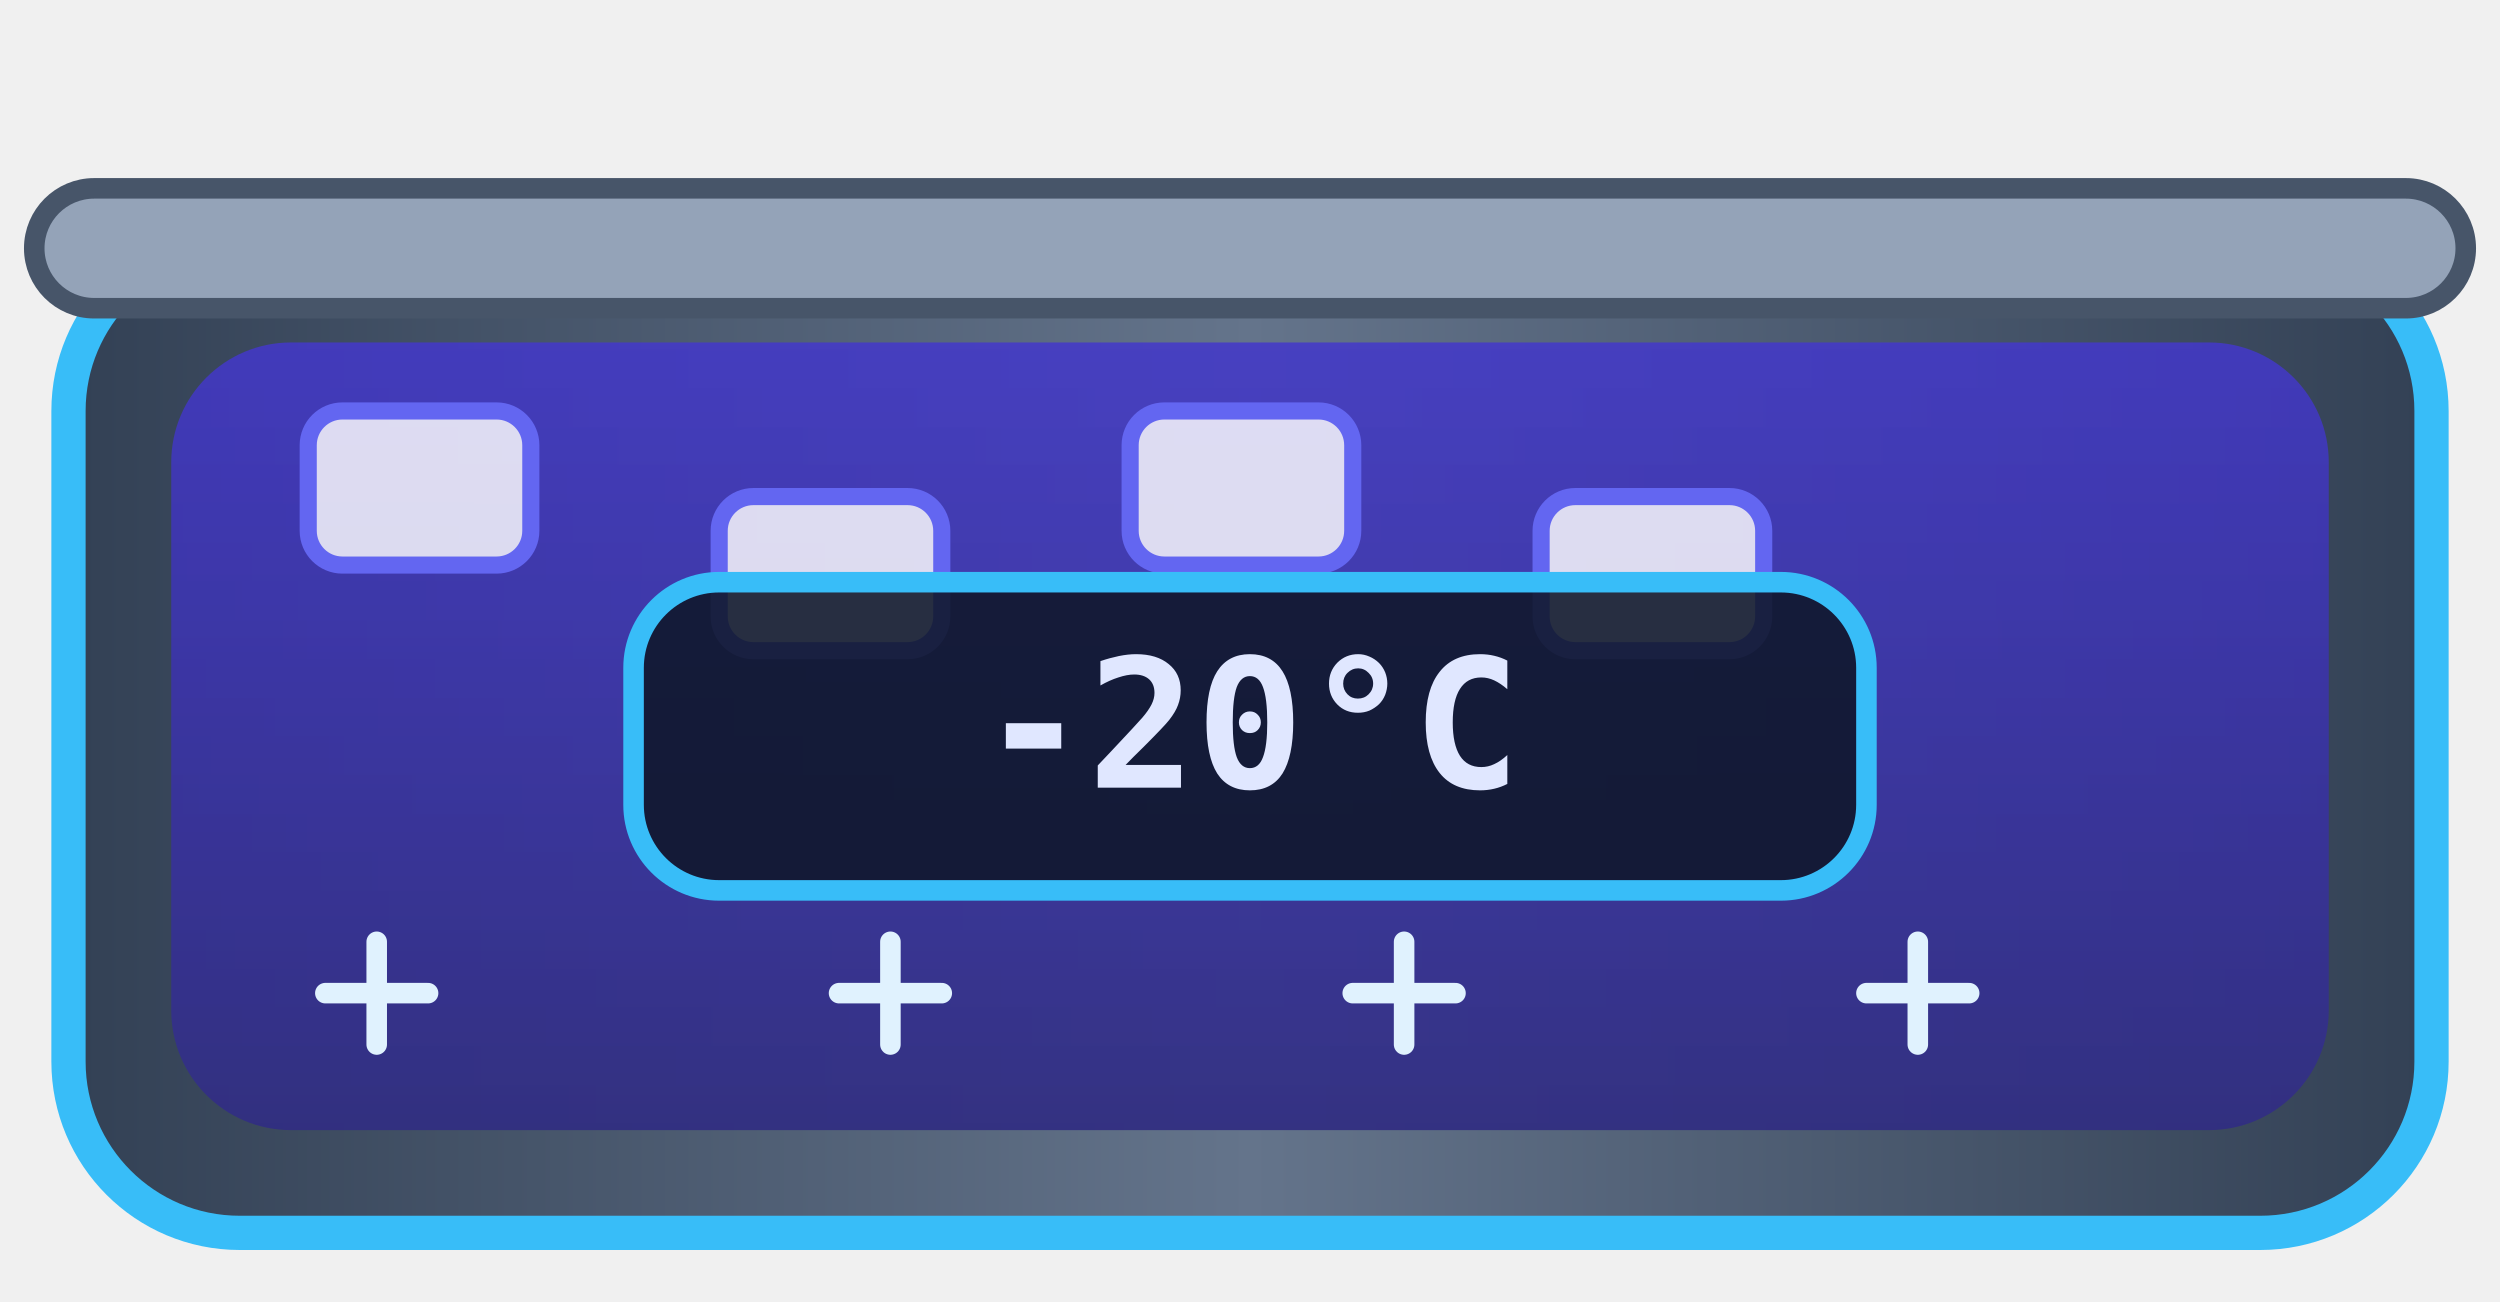
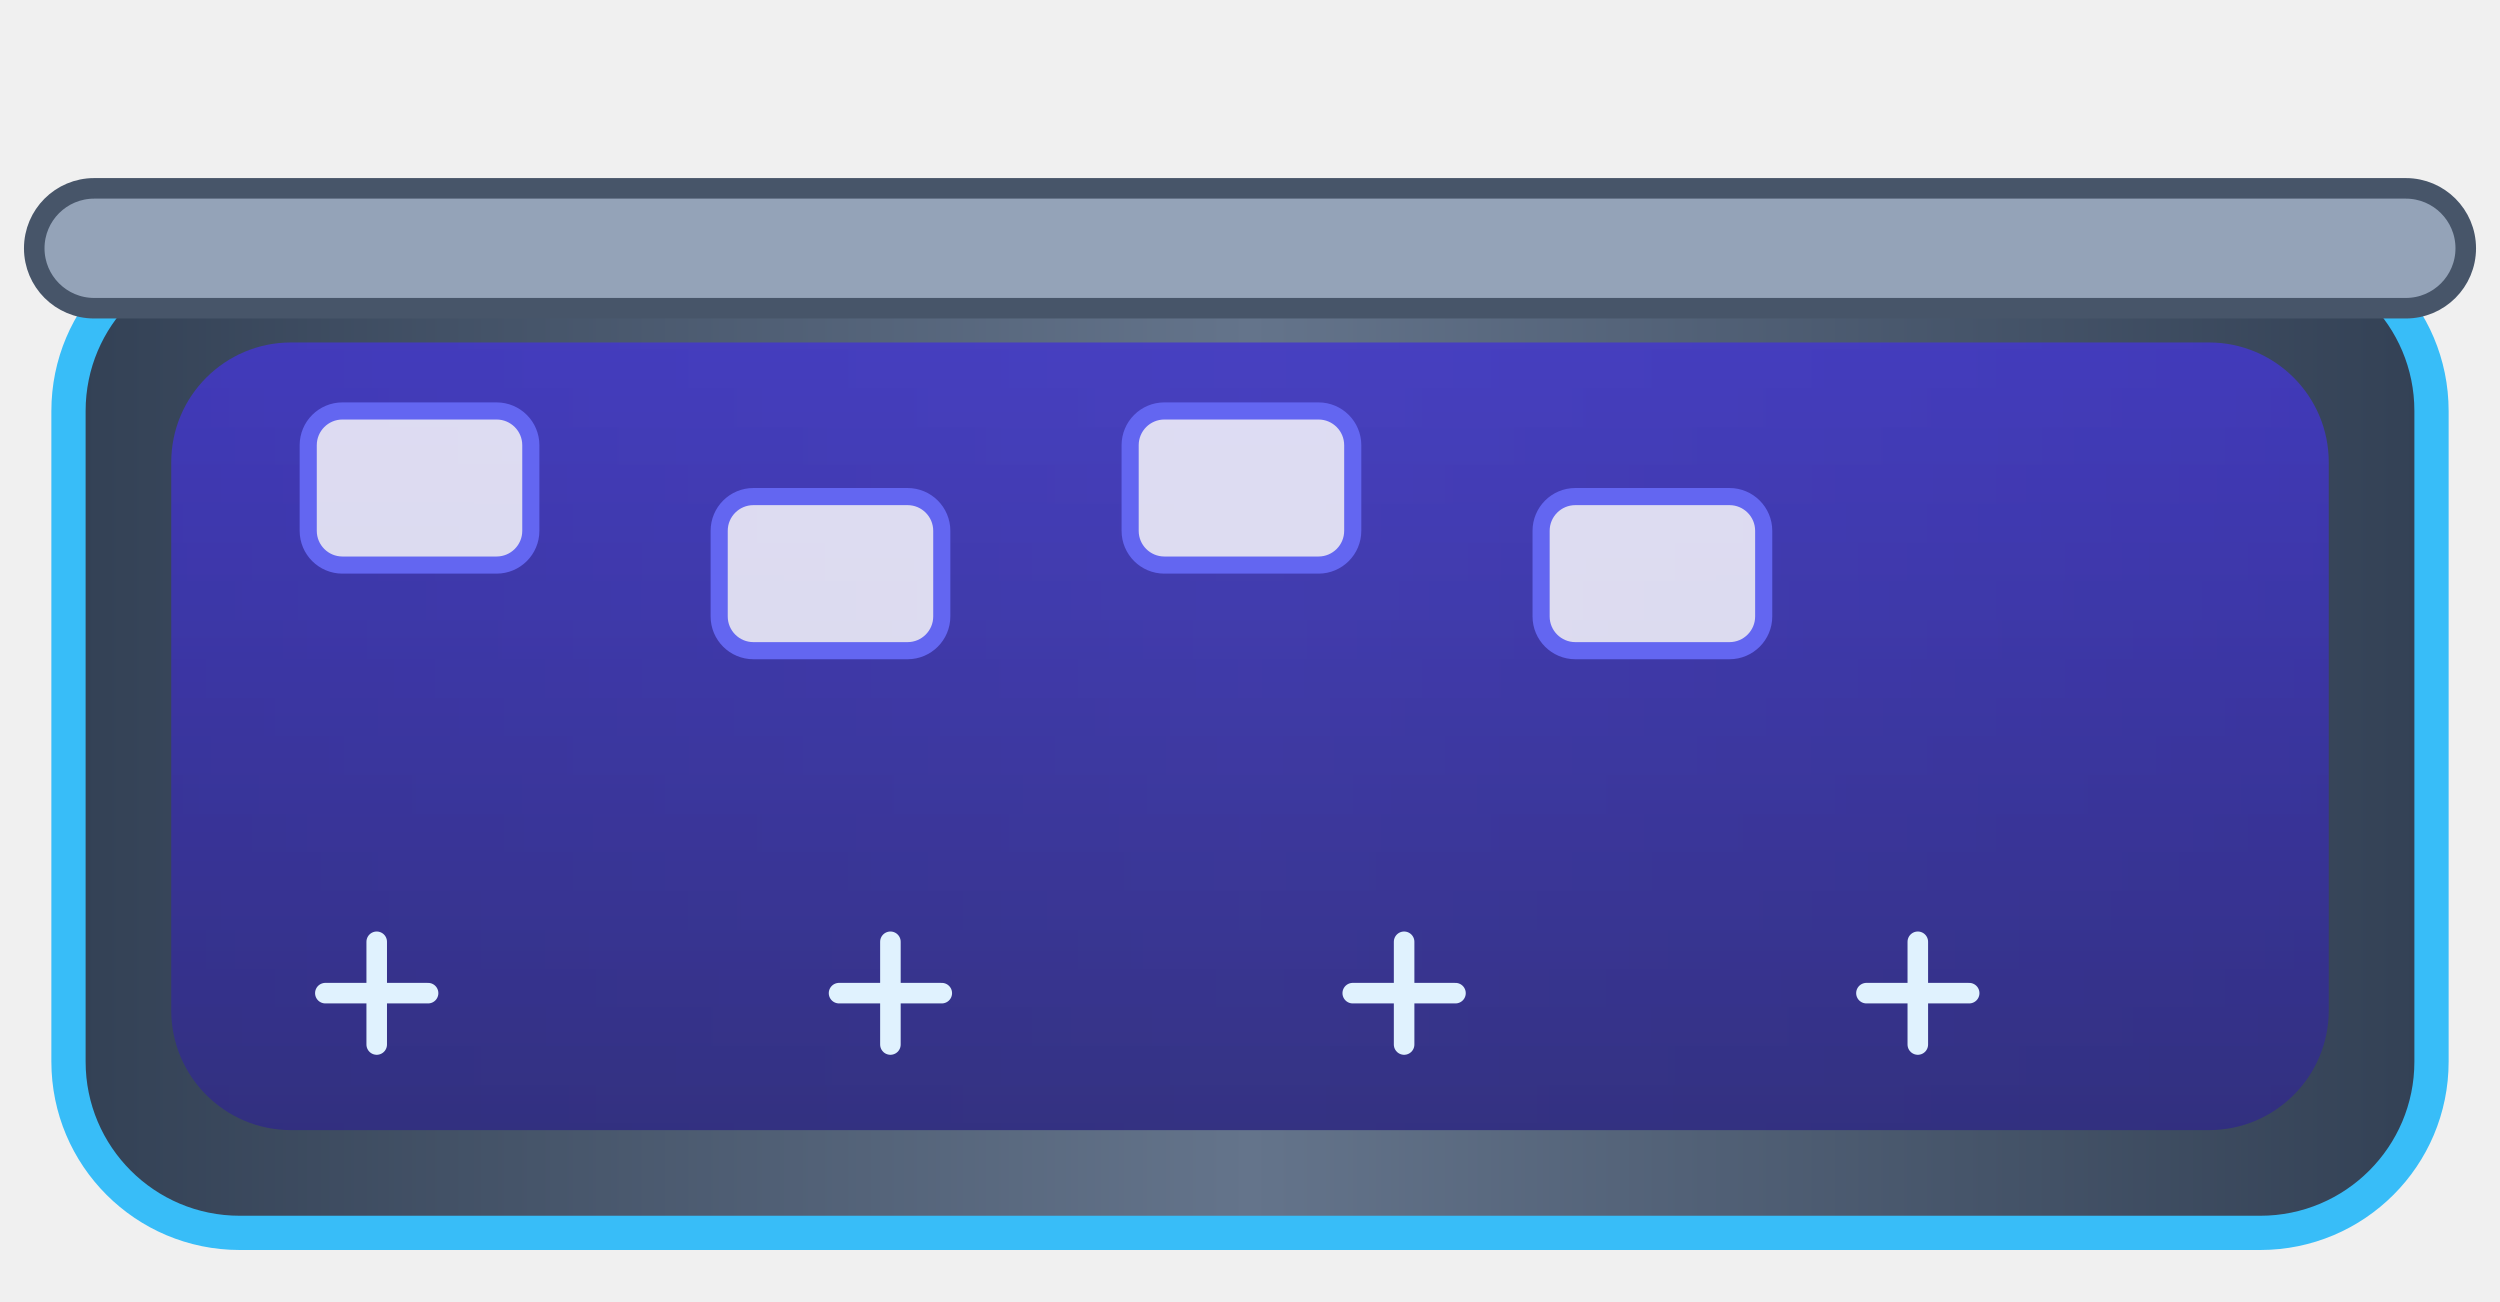
<svg xmlns="http://www.w3.org/2000/svg" viewBox="0 0 146 76">
  <defs>
    <linearGradient id="liq" x1="0" y1="0" x2="0" y2="1">
      <stop offset="0%" stop-color="#4338ca" stop-opacity="0.86" />
      <stop offset="100%" stop-color="#312e81" stop-opacity="0.94" />
    </linearGradient>
    <linearGradient id="tub" x1="0" y1="0" x2="1" y2="0">
      <stop offset="0%" stop-color="#334155" />
      <stop offset="50%" stop-color="#64748b" />
      <stop offset="100%" stop-color="#334155" />
    </linearGradient>
  </defs>
  <rect x="4" y="14" width="138" height="58" rx="10" fill="url(#tub)" stroke="#38bdf8" stroke-width="2" />
  <rect x="10" y="20" width="126" height="46" rx="7" fill="url(#liq)" />
  <rect x="2" y="11" width="142" height="7" rx="3.5" fill="#94a3b8" stroke="#475569" stroke-width="1.2" />
  <rect x="18" y="24" width="13" height="9" rx="2" fill="#ffffff" fill-opacity="0.82" stroke="#6366f1" stroke-width="1" />
  <rect x="42" y="29" width="13" height="9" rx="2" fill="#ffffff" fill-opacity="0.82" stroke="#6366f1" stroke-width="1" />
  <rect x="66" y="24" width="13" height="9" rx="2" fill="#ffffff" fill-opacity="0.82" stroke="#6366f1" stroke-width="1" />
  <rect x="90" y="29" width="13" height="9" rx="2" fill="#ffffff" fill-opacity="0.82" stroke="#6366f1" stroke-width="1" />
  <path d="M19 58h6M22 55v6" stroke="#e0f2fe" stroke-width="1.2" stroke-linecap="round" />
  <path d="M49 58h6M52 55v6" stroke="#e0f2fe" stroke-width="1.2" stroke-linecap="round" />
  <path d="M79 58h6M82 55v6" stroke="#e0f2fe" stroke-width="1.2" stroke-linecap="round" />
  <path d="M109 58h6M112 55v6" stroke="#e0f2fe" stroke-width="1.2" stroke-linecap="round" />
-   <rect x="37" y="34" width="72" height="18" rx="5" fill="#0f172a" fill-opacity="0.88" stroke="#38bdf8" stroke-width="1.2" />
-   <text x="73" y="46" text-anchor="middle" font-family="ui-monospace,monospace" font-size="10.5" font-weight="bold" fill="#e0e7ff">-20°C</text>
</svg>
